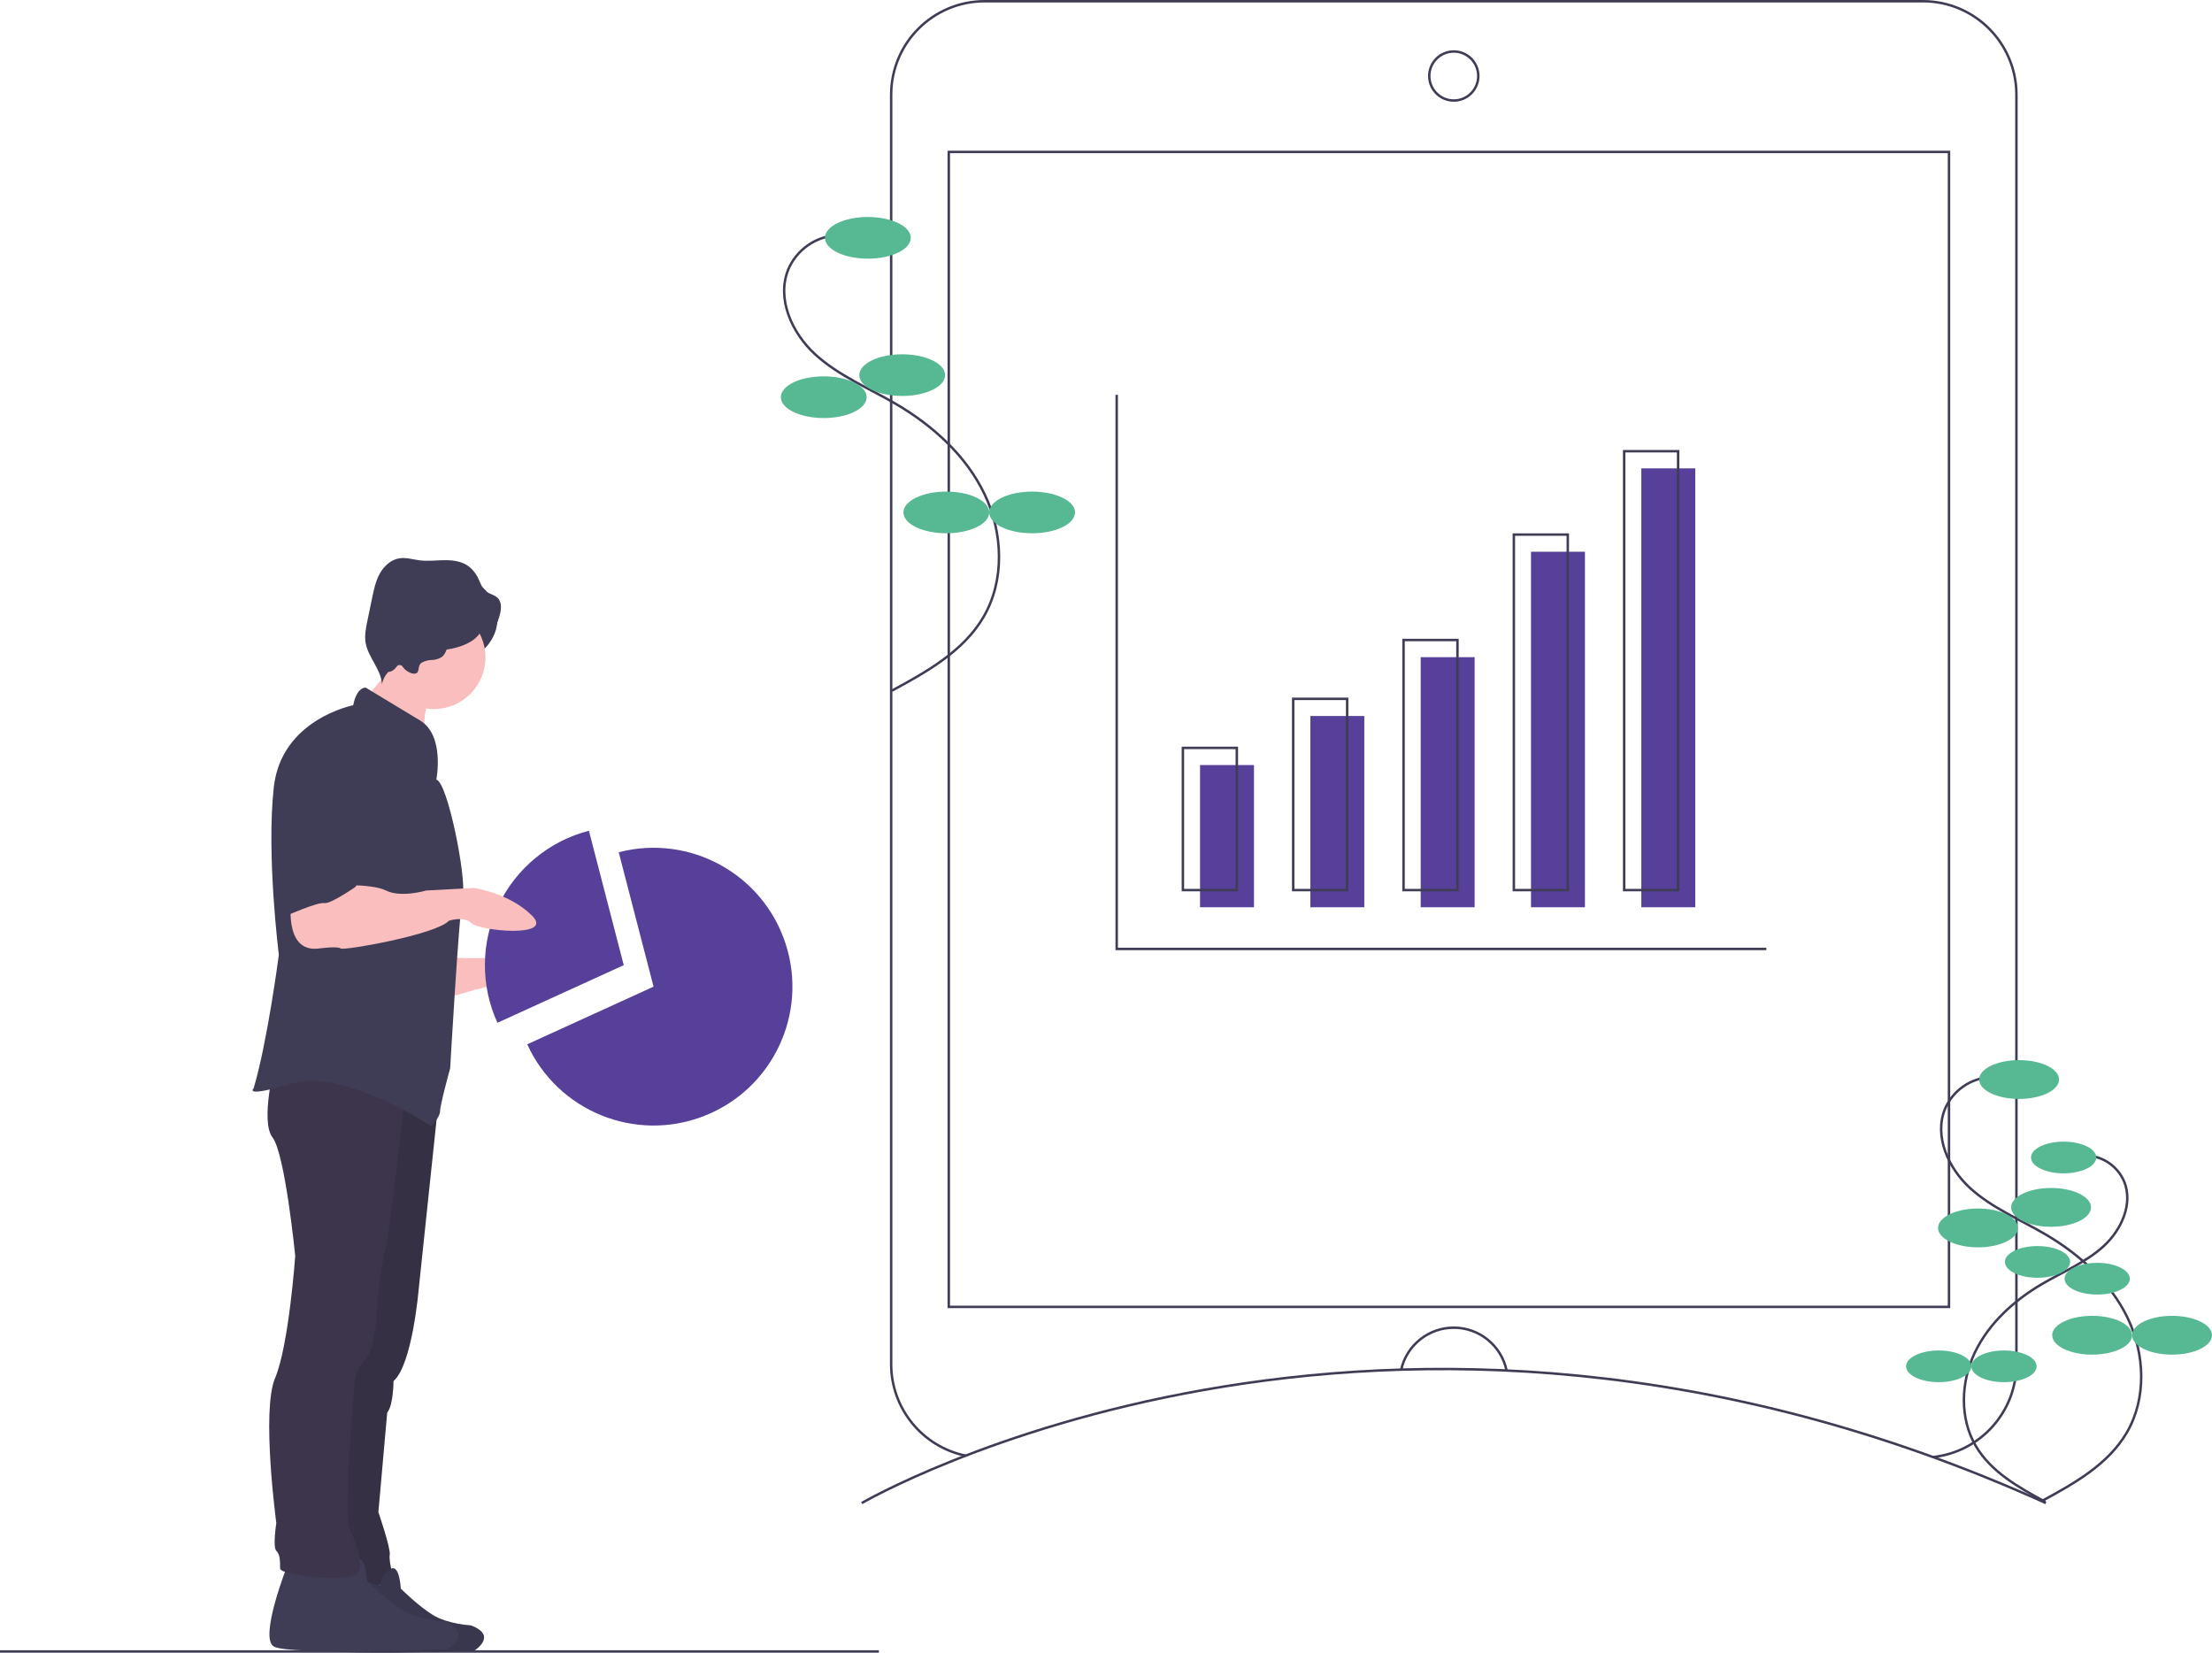
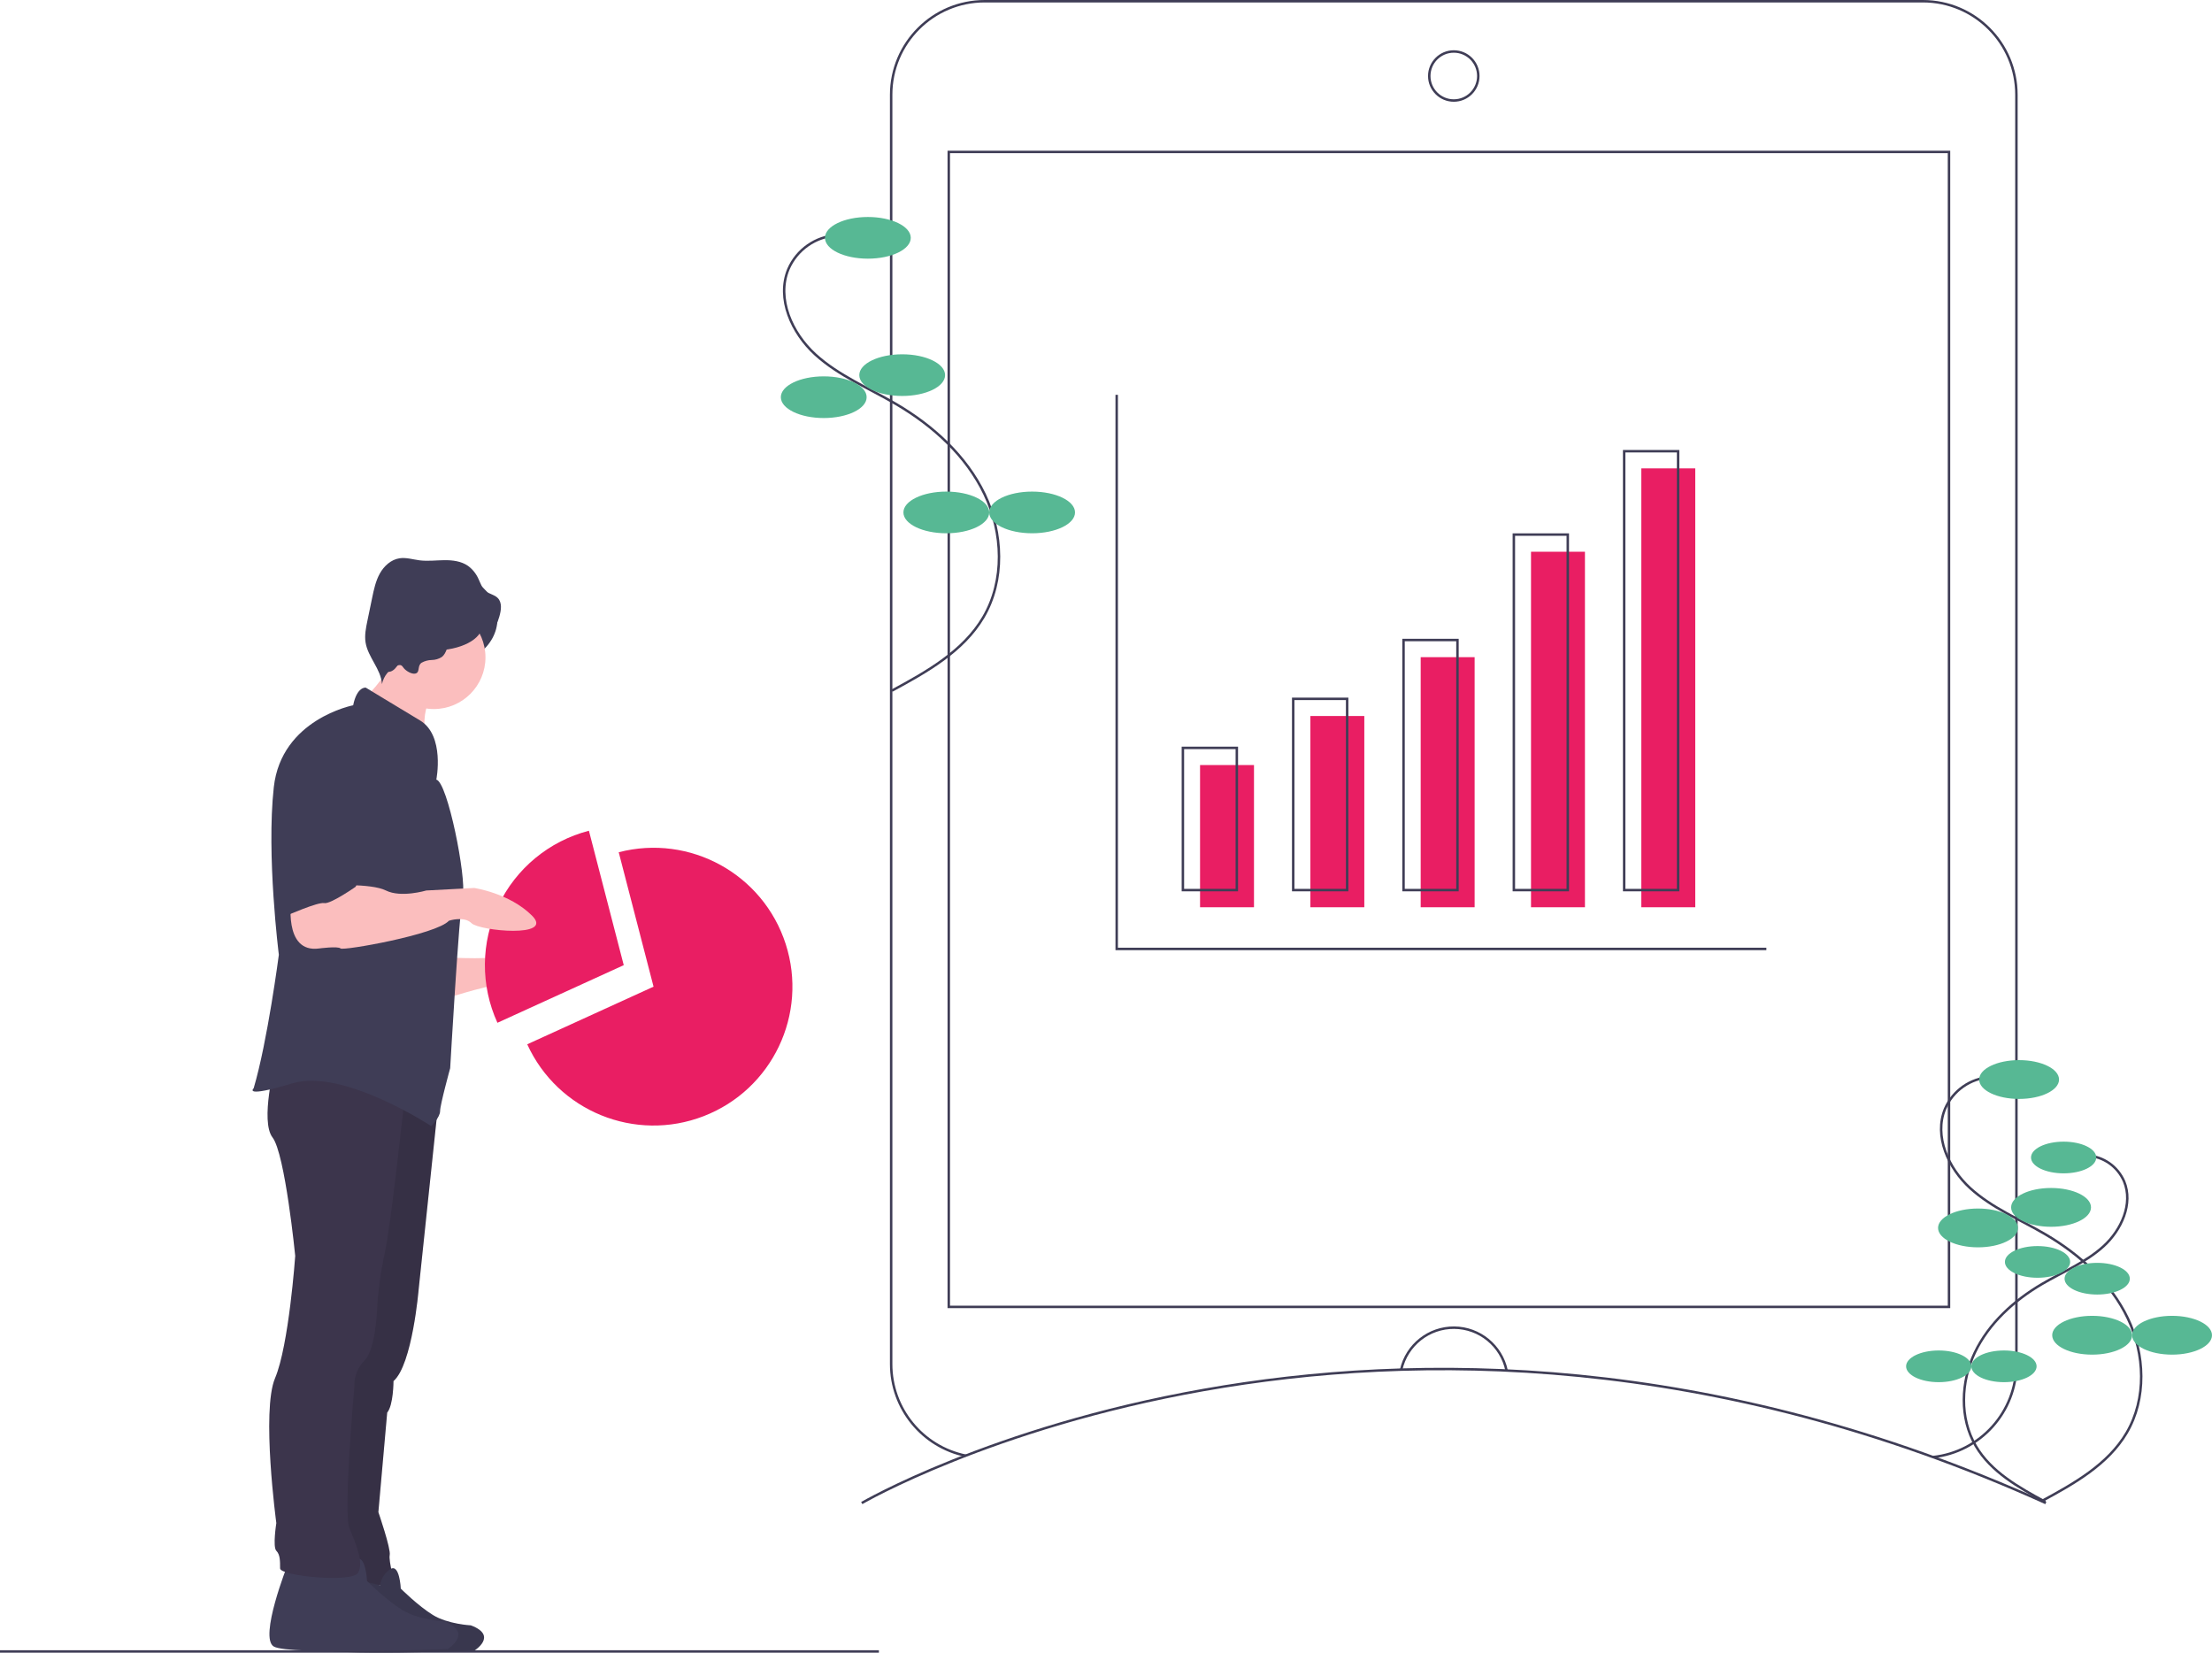
<svg xmlns="http://www.w3.org/2000/svg" id="ba354ced-3c01-45f5-bde9-1adf156d6856" data-name="Layer 1" width="902.289" height="674.064" viewBox="0 0 902.289 674.064">
  <path d="M330.435,503.164s23.127,1.542,27.238-1.542,21.585,4.111,23.127,8.223-24.668,4.625-28.78,4.625-23.641,6.167-23.641,6.167Z" transform="translate(-148.8555 -112.7309)" fill="#fbbebe" />
-   <path d="M389.077,451.551a56.628,56.628,0,0,0-37.317,78.332l51.525-23.506Z" transform="translate(-148.8555 -112.7309)" fill="#564099" />
-   <path d="M415.444,515.149l-51.525,23.506a56.636,56.636,0,1,0,37.317-78.332Z" transform="translate(-148.8555 -112.7309)" fill="#564099" />
+   <path d="M389.077,451.551a56.628,56.628,0,0,0-37.317,78.332l51.525-23.506Z" transform="translate(-148.8555 -112.7309)" fill="#E91E63" />
+   <path d="M415.444,515.149l-51.525,23.506a56.636,56.636,0,1,0,37.317-78.332Z" transform="translate(-148.8555 -112.7309)" fill="#E91E63" />
  <path d="M327.837,560.752l-8.195,77.755s-2.57,30.836-10.279,37.517c0,0,0,9.765-2.57,12.848l-3.597,40.6s5.139,14.904,4.625,17.473,2.056,10.792,1.542,11.82-24.668,0-24.668,0l5.139-82.742,15.932-115.119Z" transform="translate(-148.8555 -112.7309)" fill="#3c354c" />
  <path d="M327.837,560.752l-8.195,77.755s-2.57,30.836-10.279,37.517c0,0,0,9.765-2.57,12.848l-3.597,40.6s5.139,14.904,4.625,17.473,2.056,10.792,1.542,11.82-24.668,0-24.668,0l5.139-82.742,15.932-115.119Z" transform="translate(-148.8555 -112.7309)" opacity="0.1" />
  <line y1="673.564" x2="358.509" y2="673.564" fill="none" stroke="#3f3d56" stroke-miterlimit="10" />
  <path d="M500.365,725.763s211-123,483,0" transform="translate(-148.8555 -112.7309)" fill="none" stroke="#3f3d56" stroke-miterlimit="10" />
  <path d="M542.82,706.456a38.155,38.155,0,0,1-30.455-37.367V151.373a38.142,38.142,0,0,1,38.142-38.142H933.223a38.142,38.142,0,0,1,38.142,38.142V669.089a38.147,38.147,0,0,1-34.033,37.923" transform="translate(-148.8555 -112.7309)" fill="none" stroke="#3f3d56" stroke-miterlimit="10" />
  <rect x="387.009" y="61.971" width="408" height="471.059" fill="none" stroke="#3f3d56" stroke-miterlimit="10" />
  <circle cx="593.009" cy="31" r="10" fill="none" stroke="#3f3d56" stroke-miterlimit="10" />
  <path d="M720.408,671.349a22.006,22.006,0,0,1,42.99.356" transform="translate(-148.8555 -112.7309)" fill="none" stroke="#3f3d56" stroke-miterlimit="10" />
  <path d="M490.245,208.688a22.982,22.982,0,0,0-19.81,13.851c-4.954,11.974,1.424,26.039,10.999,34.77s21.874,13.722,33.048,20.282c15.01,8.811,28.497,21.043,36.007,36.744s8.309,35.15-.519,50.15c-8.194,13.922-23.093,22.255-37.302,29.94" transform="translate(-148.8555 -112.7309)" fill="none" stroke="#3f3d56" stroke-miterlimit="10" />
  <ellipse cx="354.009" cy="97" rx="17.5" ry="8.5" fill="#57b894" />
  <ellipse cx="368.009" cy="153" rx="17.5" ry="8.5" fill="#57b894" />
  <ellipse cx="336.009" cy="162" rx="17.5" ry="8.5" fill="#57b894" />
  <ellipse cx="386.009" cy="209" rx="17.5" ry="8.5" fill="#57b894" />
  <ellipse cx="421.009" cy="209" rx="17.5" ry="8.5" fill="#57b894" />
  <path d="M960.708,552.054a21.401,21.401,0,0,0-18.447,12.898c-4.613,11.15,1.326,24.247,10.242,32.378s20.369,12.778,30.774,18.887c13.977,8.205,26.536,19.595,33.529,34.216s7.737,32.731-.483,46.699c-7.63,12.964-21.504,20.724-34.736,27.88" transform="translate(-148.8555 -112.7309)" fill="none" stroke="#3f3d56" stroke-miterlimit="10" />
  <ellipse cx="823.603" cy="440.294" rx="16.296" ry="7.915" fill="#57b894" />
  <ellipse cx="836.64" cy="492.44" rx="16.296" ry="7.915" fill="#57b894" />
  <ellipse cx="806.842" cy="500.821" rx="16.296" ry="7.915" fill="#57b894" />
  <ellipse cx="853.401" cy="544.587" rx="16.296" ry="7.915" fill="#57b894" />
  <ellipse cx="885.993" cy="544.587" rx="16.296" ry="7.915" fill="#57b894" />
  <path d="M1000.221,584.033a17.477,17.477,0,0,1,15.065,10.533c3.767,9.106-1.083,19.802-8.364,26.442s-16.634,10.435-25.132,15.424c-11.414,6.701-21.671,16.003-27.382,27.943s-6.319,26.731.395,38.138c6.231,10.588,17.561,16.924,28.367,22.768" transform="translate(-148.8555 -112.7309)" fill="none" stroke="#3f3d56" stroke-miterlimit="10" />
  <ellipse cx="841.769" cy="472.095" rx="13.308" ry="6.464" fill="#57b894" />
  <ellipse cx="831.123" cy="514.681" rx="13.308" ry="6.464" fill="#57b894" />
  <ellipse cx="855.458" cy="521.526" rx="13.308" ry="6.464" fill="#57b894" />
  <ellipse cx="817.434" cy="557.268" rx="13.308" ry="6.464" fill="#57b894" />
  <ellipse cx="790.817" cy="557.268" rx="13.308" ry="6.464" fill="#57b894" />
  <polyline points="455.509 161.032 455.509 387.032 720.509 387.032" fill="none" stroke="#3f3d56" stroke-miterlimit="10" />
-   <rect x="489.509" y="312.032" width="22" height="58" fill="#564099" />
-   <rect x="534.509" y="292.032" width="22" height="78" fill="#564099" />
-   <rect x="579.509" y="268.032" width="22" height="102" fill="#564099" />
-   <rect x="624.509" y="225.032" width="22" height="145" fill="#564099" />
-   <rect x="669.509" y="191.032" width="22" height="179" fill="#564099" />
+   <rect x="489.509" y="312.032" width="22" height="58" fill="#E91E63" />
+   <rect x="534.509" y="292.032" width="22" height="78" fill="#E91E63" />
+   <rect x="579.509" y="268.032" width="22" height="102" fill="#E91E63" />
+   <rect x="624.509" y="225.032" width="22" height="145" fill="#E91E63" />
+   <rect x="669.509" y="191.032" width="22" height="179" fill="#E91E63" />
  <rect x="482.509" y="305.032" width="22" height="58" fill="none" stroke="#3f3d56" stroke-miterlimit="10" />
  <rect x="527.509" y="285.032" width="22" height="78" fill="none" stroke="#3f3d56" stroke-miterlimit="10" />
  <rect x="572.509" y="261.032" width="22" height="102" fill="none" stroke="#3f3d56" stroke-miterlimit="10" />
  <rect x="617.509" y="218.032" width="22" height="145" fill="none" stroke="#3f3d56" stroke-miterlimit="10" />
  <rect x="662.509" y="184.032" width="22" height="179" fill="none" stroke="#3f3d56" stroke-miterlimit="10" />
  <ellipse cx="177.211" cy="252.444" rx="25.696" ry="20.043" fill="#3f3d56" />
  <path d="M282.812,754.562s-10.778,27.179-5.155,30.459,64.668.937,64.668.937,9.841-6.092-1.406-10.309c0,0-9.372-.469-15.464-4.217s-13.121-10.778-13.121-10.778-.469-10.309-4.217-7.966a9.63,9.63,0,0,0-4.217,6.561Z" transform="translate(-148.8555 -112.7309)" fill="#3f3d56" />
  <path d="M282.812,754.562s-10.778,27.179-5.155,30.459,64.668.937,64.668.937,9.841-6.092-1.406-10.309c0,0-9.372-.469-15.464-4.217s-13.121-10.778-13.121-10.778-.469-10.309-4.217-7.966a9.63,9.63,0,0,0-4.217,6.561Z" transform="translate(-148.8555 -112.7309)" opacity="0.1" />
  <path d="M266.194,750.876s-11.82,29.808-5.653,33.405,70.922,1.028,70.922,1.028,10.792-6.681-1.542-11.306c0,0-10.279-.514-16.96-4.625s-14.39-11.82-14.39-11.82-.514-11.306-4.625-8.737a10.562,10.562,0,0,0-4.625,7.195Z" transform="translate(-148.8555 -112.7309)" fill="#3f3d56" />
  <path d="M313.989,559.696s-5.653,52.934-8.223,64.241a146.169,146.169,0,0,0-3.084,22.613s-.514,16.446-5.139,21.071a13.891,13.891,0,0,0-4.111,10.279s-4.625,51.906-2.056,58.074,6.058,14.179,3.488,18.291-31.754,1.239-31.754-1.845,0-5.653-1.542-7.195,0-11.306,0-11.306-6.167-45.739-.514-59.101,8.223-49.851,8.223-49.851-4.111-41.628-9.251-48.309,1.028-30.322,1.028-30.322Z" transform="translate(-148.8555 -112.7309)" fill="#3c354c" />
  <path d="M299.52,395.312c.597,1.361,2.028,2.119,3.329,2.836,7.545,4.157,13.861,10.184,20.084,16.141a23.578,23.578,0,0,1,.936-15.945c.743-1.72,1.717-3.57,1.186-5.367a6.682,6.682,0,0,0-2.606-3.118,80.803,80.803,0,0,0-7.948-5.422c-1.924-1.151-5.881-4.216-8.089-3.883-.116,2.984-.176,5.651-1.483,8.44C304.619,389.656,299.748,395.832,299.52,395.312Z" transform="translate(-148.8555 -112.7309)" fill="#fbbebe" />
  <circle cx="176.954" cy="268.119" r="21.071" fill="#fbbebe" />
  <path d="M326.837,430.701s3.597-17.987-6.681-24.155S298.057,393.184,298.057,393.184s-3.597-.514-5.139,7.195c0,0-29.294,5.653-32.377,33.405s2.056,68.352,2.056,68.352-4.625,35.461-10.279,54.476c0,0-4.625,4.111,15.932-2.056s56.532,17.473,56.532,17.473,3.597-3.597,3.597-6.167,4.111-17.473,4.111-17.473,3.597-63.213,5.139-70.408S331.462,431.728,326.837,430.701Z" transform="translate(-148.8555 -112.7309)" fill="#3f3d56" />
  <path d="M320.843,383.02a8.787,8.787,0,0,1,4.133-1.101,7.864,7.864,0,0,0,4.088-1.218c1.99-1.528,2.136-4.481,3.592-6.525,2.108-2.959,6.314-3.315,9.943-3.167,2.22.091,4.611.223,6.481-.978,1.919-1.233,2.789-3.555,3.436-5.743.765-2.587,1.26-5.75-.636-7.668-1.317-1.332-3.396-1.596-4.859-2.766-1.517-1.213-2.141-3.187-2.966-4.946a13.366,13.366,0,0,0-4.304-5.391c-2.76-1.917-6.285-2.347-9.645-2.312s-6.735.478-10.07.065c-2.732-.338-5.457-1.247-8.181-.844-3.471.513-6.342,3.132-8.052,6.195s-2.444,6.56-3.155,9.995l-1.935,9.344c-.6,2.898-1.203,5.873-.74,8.796.96,6.059,6.319,10.876,6.688,17a10.436,10.436,0,0,1,6.37-7.574,1.993,1.993,0,0,1,1.298-.157c.532.17.844.702,1.18,1.149.88,1.17,3.646,2.946,5.213,2.116C320.127,386.548,319.08,384.216,320.843,383.02Z" transform="translate(-148.8555 -112.7309)" fill="#3f3d56" />
  <path d="M267.736,479.01s-3.597,22.613,11.306,20.557c0,0,7.709-1.028,8.737,0s39.058-5.653,44.198-11.306c0,0,6.167-2.056,9.251,1.028s33.919,6.167,24.668-3.084-23.641-11.306-23.641-11.306L322.726,475.926s-10.279,3.084-16.446,0-23.641-2.056-23.641-2.056Z" transform="translate(-148.8555 -112.7309)" fill="#fbbebe" />
  <path d="M288.807,407.574S265.68,410.144,265.68,443.549v42.656s12.848-5.653,15.418-5.139,12.848-6.681,12.848-6.681,11.82-27.752,10.792-35.461S304.224,408.602,288.807,407.574Z" transform="translate(-148.8555 -112.7309)" fill="#3f3d56" />
  <ellipse cx="176.954" cy="255.014" rx="19.786" ry="10.279" fill="#3f3d56" />
  <ellipse cx="158.452" cy="256.813" rx="6.938" ry="17.217" fill="#3f3d56" />
</svg>
